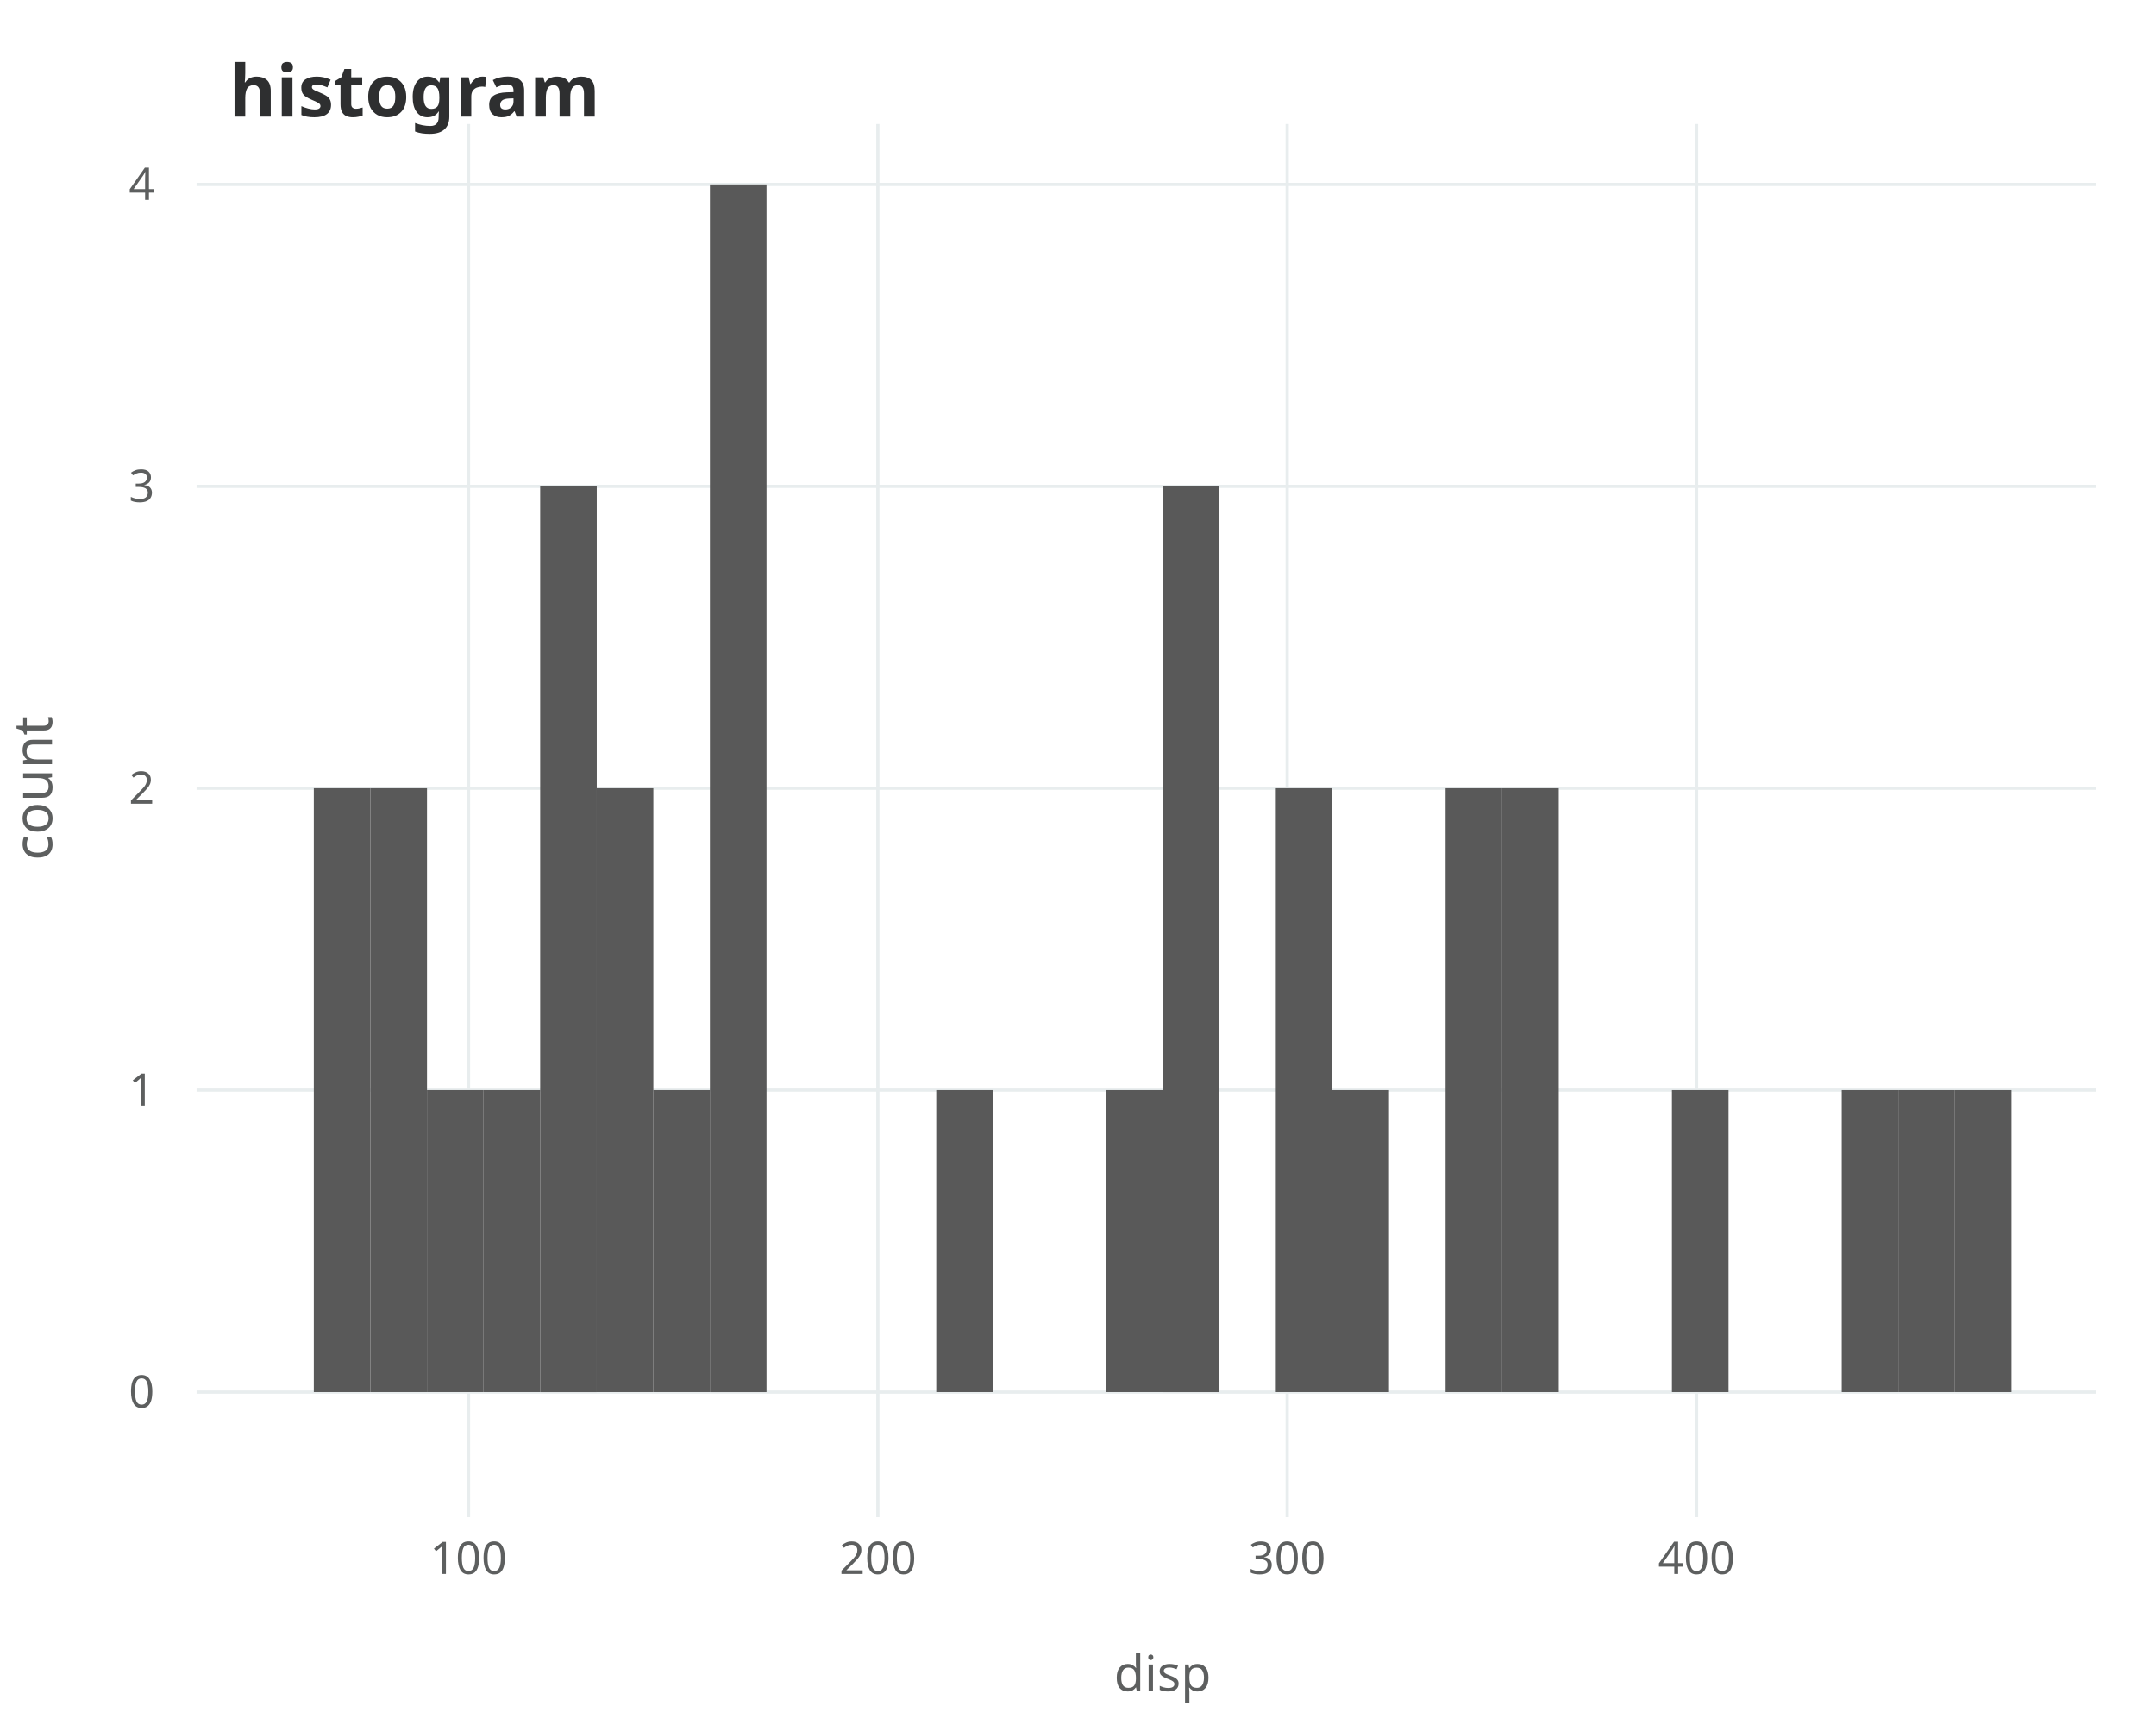
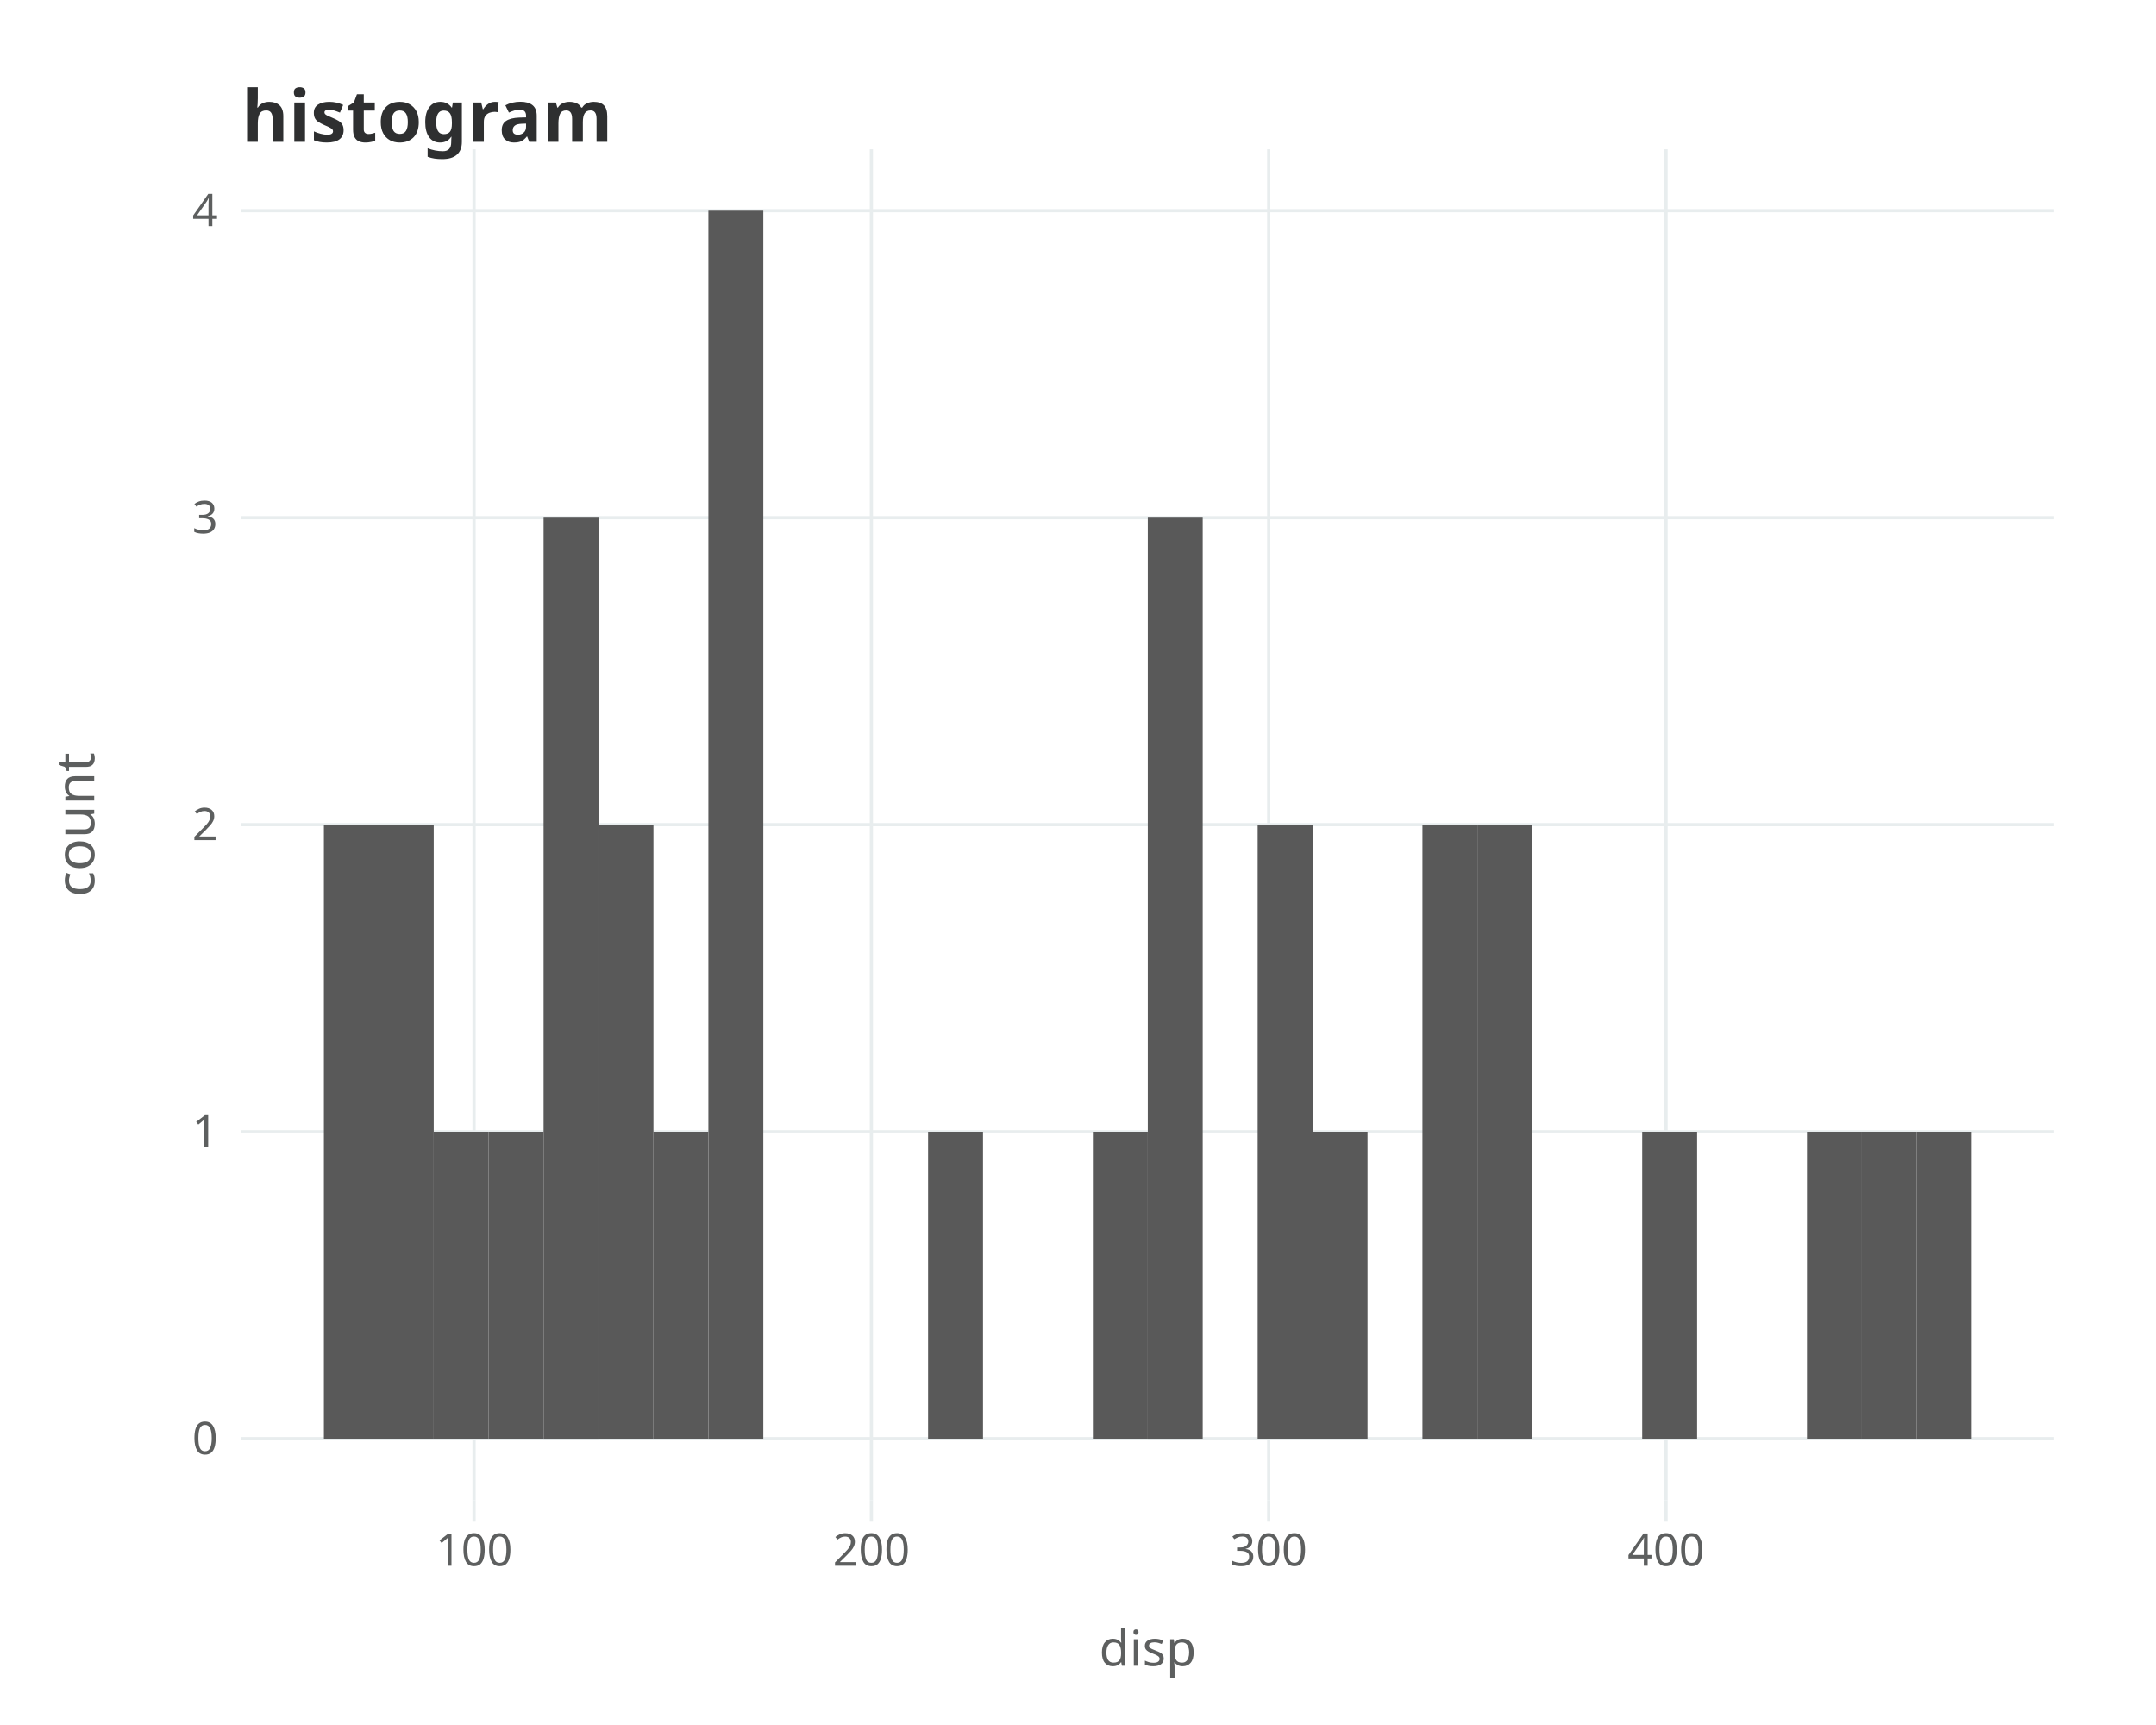
<svg xmlns="http://www.w3.org/2000/svg" class="svglite" data-engine-version="2.0" width="720.00pt" height="576.00pt" viewBox="0 0 720.00 576.00">
  <defs>
    <style type="text/css">
    .svglite line, .svglite polyline, .svglite polygon, .svglite path, .svglite rect, .svglite circle {
      fill: none;
      stroke: #000000;
      stroke-linecap: round;
      stroke-linejoin: round;
      stroke-miterlimit: 10.00;
    }
  </style>
  </defs>
  <rect width="100%" height="100%" style="stroke: none; fill: #FFFFFF;" />
  <defs>
    <clipPath id="cpMC4wMHw3MjAuMDB8MC4wMHw1NzYuMDA=">
      <rect x="0.00" y="0.00" width="720.00" height="576.00" />
    </clipPath>
  </defs>
  <g clip-path="url(#cpMC4wMHw3MjAuMDB8MC4wMHw1NzYuMDA=)">
-     <rect x="0.00" y="0.00" width="720.00" height="576.00" style="stroke-width: 1.45; stroke: #FFFFFF; fill: #FFFFFF;" />
+     <rect x="0" y="0.00" width="720.00" height="576.00" style="stroke-width: 1.45; stroke: #FFFFFF; fill: #FFFFFF;" />
  </g>
  <defs>
-     <clipPath id="cpNzYuNDV8NzAwLjA3fDQxLjQyfDQ4NS4wMA==">
-       <rect x="76.45" y="41.42" width="623.62" height="443.57" />
+     <clipPath id="cpODAuNjR8Njg1Ljk4fDQ5Ljg1fDUwMC45MA==">
+       <rect x="80.64" y="49.85" width="605.34" height="451.05" />
    </clipPath>
  </defs>
-   <g clip-path="url(#cpNzYuNDV8NzAwLjA3fDQxLjQyfDQ4NS4wMA==)">
-     <polyline points="76.45,464.83 700.07,464.83 " style="stroke-width: 1.07; stroke: #E8EDEE; stroke-linecap: butt;" />
-     <polyline points="76.45,364.02 700.07,364.02 " style="stroke-width: 1.07; stroke: #E8EDEE; stroke-linecap: butt;" />
-     <polyline points="76.45,263.21 700.07,263.21 " style="stroke-width: 1.07; stroke: #E8EDEE; stroke-linecap: butt;" />
-     <polyline points="76.45,162.40 700.07,162.40 " style="stroke-width: 1.07; stroke: #E8EDEE; stroke-linecap: butt;" />
-     <polyline points="76.45,61.59 700.07,61.59 " style="stroke-width: 1.07; stroke: #E8EDEE; stroke-linecap: butt;" />
-     <polyline points="156.46,485.00 156.46,41.42 " style="stroke-width: 1.07; stroke: #E8EDEE; stroke-linecap: butt;" />
-     <polyline points="293.16,485.00 293.16,41.42 " style="stroke-width: 1.07; stroke: #E8EDEE; stroke-linecap: butt;" />
-     <polyline points="429.86,485.00 429.86,41.42 " style="stroke-width: 1.07; stroke: #E8EDEE; stroke-linecap: butt;" />
-     <polyline points="566.56,485.00 566.56,41.42 " style="stroke-width: 1.07; stroke: #E8EDEE; stroke-linecap: butt;" />
-     <rect x="104.80" y="263.21" width="18.90" height="201.62" style="stroke-width: 1.07; stroke: none; stroke-linecap: butt; stroke-linejoin: miter; fill: #595959;" />
-     <rect x="123.70" y="263.21" width="18.90" height="201.62" style="stroke-width: 1.07; stroke: none; stroke-linecap: butt; stroke-linejoin: miter; fill: #595959;" />
-     <rect x="142.59" y="364.02" width="18.90" height="100.81" style="stroke-width: 1.07; stroke: none; stroke-linecap: butt; stroke-linejoin: miter; fill: #595959;" />
-     <rect x="161.49" y="364.02" width="18.90" height="100.81" style="stroke-width: 1.07; stroke: none; stroke-linecap: butt; stroke-linejoin: miter; fill: #595959;" />
-     <rect x="180.39" y="162.40" width="18.90" height="302.44" style="stroke-width: 1.07; stroke: none; stroke-linecap: butt; stroke-linejoin: miter; fill: #595959;" />
-     <rect x="199.29" y="263.21" width="18.90" height="201.62" style="stroke-width: 1.07; stroke: none; stroke-linecap: butt; stroke-linejoin: miter; fill: #595959;" />
-     <rect x="218.18" y="364.02" width="18.90" height="100.81" style="stroke-width: 1.07; stroke: none; stroke-linecap: butt; stroke-linejoin: miter; fill: #595959;" />
-     <rect x="237.08" y="61.59" width="18.90" height="403.25" style="stroke-width: 1.07; stroke: none; stroke-linecap: butt; stroke-linejoin: miter; fill: #595959;" />
-     <rect x="255.98" y="464.83" width="18.90" height="0.00" style="stroke-width: 1.07; stroke: none; stroke-linecap: butt; stroke-linejoin: miter; fill: #595959;" />
-     <rect x="274.88" y="464.83" width="18.90" height="0.00" style="stroke-width: 1.07; stroke: none; stroke-linecap: butt; stroke-linejoin: miter; fill: #595959;" />
-     <rect x="293.78" y="464.83" width="18.90" height="0.00" style="stroke-width: 1.07; stroke: none; stroke-linecap: butt; stroke-linejoin: miter; fill: #595959;" />
-     <rect x="312.67" y="364.02" width="18.90" height="100.81" style="stroke-width: 1.07; stroke: none; stroke-linecap: butt; stroke-linejoin: miter; fill: #595959;" />
-     <rect x="331.57" y="464.83" width="18.90" height="0.00" style="stroke-width: 1.07; stroke: none; stroke-linecap: butt; stroke-linejoin: miter; fill: #595959;" />
-     <rect x="350.47" y="464.83" width="18.90" height="0.00" style="stroke-width: 1.07; stroke: none; stroke-linecap: butt; stroke-linejoin: miter; fill: #595959;" />
-     <rect x="369.37" y="364.02" width="18.90" height="100.81" style="stroke-width: 1.07; stroke: none; stroke-linecap: butt; stroke-linejoin: miter; fill: #595959;" />
-     <rect x="388.26" y="162.40" width="18.90" height="302.44" style="stroke-width: 1.07; stroke: none; stroke-linecap: butt; stroke-linejoin: miter; fill: #595959;" />
-     <rect x="407.16" y="464.83" width="18.90" height="0.00" style="stroke-width: 1.07; stroke: none; stroke-linecap: butt; stroke-linejoin: miter; fill: #595959;" />
-     <rect x="426.06" y="263.21" width="18.90" height="201.62" style="stroke-width: 1.07; stroke: none; stroke-linecap: butt; stroke-linejoin: miter; fill: #595959;" />
-     <rect x="444.96" y="364.02" width="18.90" height="100.81" style="stroke-width: 1.07; stroke: none; stroke-linecap: butt; stroke-linejoin: miter; fill: #595959;" />
-     <rect x="463.85" y="464.83" width="18.90" height="0.00" style="stroke-width: 1.07; stroke: none; stroke-linecap: butt; stroke-linejoin: miter; fill: #595959;" />
-     <rect x="482.75" y="263.21" width="18.90" height="201.62" style="stroke-width: 1.07; stroke: none; stroke-linecap: butt; stroke-linejoin: miter; fill: #595959;" />
-     <rect x="501.65" y="263.21" width="18.90" height="201.62" style="stroke-width: 1.07; stroke: none; stroke-linecap: butt; stroke-linejoin: miter; fill: #595959;" />
-     <rect x="520.55" y="464.83" width="18.90" height="0.00" style="stroke-width: 1.07; stroke: none; stroke-linecap: butt; stroke-linejoin: miter; fill: #595959;" />
-     <rect x="539.44" y="464.83" width="18.90" height="0.00" style="stroke-width: 1.07; stroke: none; stroke-linecap: butt; stroke-linejoin: miter; fill: #595959;" />
-     <rect x="558.34" y="364.02" width="18.90" height="100.81" style="stroke-width: 1.07; stroke: none; stroke-linecap: butt; stroke-linejoin: miter; fill: #595959;" />
-     <rect x="577.24" y="464.83" width="18.90" height="0.00" style="stroke-width: 1.07; stroke: none; stroke-linecap: butt; stroke-linejoin: miter; fill: #595959;" />
-     <rect x="596.14" y="464.83" width="18.90" height="0.00" style="stroke-width: 1.07; stroke: none; stroke-linecap: butt; stroke-linejoin: miter; fill: #595959;" />
-     <rect x="615.04" y="364.02" width="18.90" height="100.81" style="stroke-width: 1.07; stroke: none; stroke-linecap: butt; stroke-linejoin: miter; fill: #595959;" />
-     <rect x="633.93" y="364.02" width="18.90" height="100.81" style="stroke-width: 1.07; stroke: none; stroke-linecap: butt; stroke-linejoin: miter; fill: #595959;" />
-     <rect x="652.83" y="364.02" width="18.90" height="100.81" style="stroke-width: 1.07; stroke: none; stroke-linecap: butt; stroke-linejoin: miter; fill: #595959;" />
+   <g clip-path="url(#cpODAuNjR8Njg1Ljk4fDQ5Ljg1fDUwMC45MA==)">
+     <polyline points="80.64,480.39 685.98,480.39 " style="stroke-width: 1.07; stroke: #E8EDEE; stroke-linecap: butt;" />
+     <polyline points="80.64,377.88 685.98,377.88 " style="stroke-width: 1.07; stroke: #E8EDEE; stroke-linecap: butt;" />
+     <polyline points="80.64,275.37 685.98,275.37 " style="stroke-width: 1.07; stroke: #E8EDEE; stroke-linecap: butt;" />
+     <polyline points="80.64,172.86 685.98,172.86 " style="stroke-width: 1.07; stroke: #E8EDEE; stroke-linecap: butt;" />
+     <polyline points="80.64,70.35 685.98,70.35 " style="stroke-width: 1.07; stroke: #E8EDEE; stroke-linecap: butt;" />
+     <polyline points="158.31,500.90 158.31,49.85 " style="stroke-width: 1.07; stroke: #E8EDEE; stroke-linecap: butt;" />
+     <polyline points="291.00,500.90 291.00,49.85 " style="stroke-width: 1.07; stroke: #E8EDEE; stroke-linecap: butt;" />
+     <polyline points="423.69,500.90 423.69,49.85 " style="stroke-width: 1.07; stroke: #E8EDEE; stroke-linecap: butt;" />
+     <polyline points="556.38,500.90 556.38,49.85 " style="stroke-width: 1.07; stroke: #E8EDEE; stroke-linecap: butt;" />
+     <rect x="108.16" y="275.37" width="18.34" height="205.02" style="stroke-width: 1.07; stroke: none; stroke-linecap: butt; stroke-linejoin: miter; fill: #595959;" />
+     <rect x="126.50" y="275.37" width="18.34" height="205.02" style="stroke-width: 1.07; stroke: none; stroke-linecap: butt; stroke-linejoin: miter; fill: #595959;" />
+     <rect x="144.85" y="377.88" width="18.34" height="102.51" style="stroke-width: 1.07; stroke: none; stroke-linecap: butt; stroke-linejoin: miter; fill: #595959;" />
+     <rect x="163.19" y="377.88" width="18.34" height="102.51" style="stroke-width: 1.07; stroke: none; stroke-linecap: butt; stroke-linejoin: miter; fill: #595959;" />
+     <rect x="181.53" y="172.86" width="18.34" height="307.54" style="stroke-width: 1.07; stroke: none; stroke-linecap: butt; stroke-linejoin: miter; fill: #595959;" />
+     <rect x="199.88" y="275.37" width="18.34" height="205.02" style="stroke-width: 1.07; stroke: none; stroke-linecap: butt; stroke-linejoin: miter; fill: #595959;" />
+     <rect x="218.22" y="377.88" width="18.34" height="102.51" style="stroke-width: 1.07; stroke: none; stroke-linecap: butt; stroke-linejoin: miter; fill: #595959;" />
+     <rect x="236.57" y="70.35" width="18.34" height="410.05" style="stroke-width: 1.07; stroke: none; stroke-linecap: butt; stroke-linejoin: miter; fill: #595959;" />
+     <rect x="254.91" y="480.39" width="18.34" height="0.00" style="stroke-width: 1.07; stroke: none; stroke-linecap: butt; stroke-linejoin: miter; fill: #595959;" />
+     <rect x="273.25" y="480.39" width="18.34" height="0.00" style="stroke-width: 1.07; stroke: none; stroke-linecap: butt; stroke-linejoin: miter; fill: #595959;" />
+     <rect x="291.60" y="480.39" width="18.34" height="0.00" style="stroke-width: 1.07; stroke: none; stroke-linecap: butt; stroke-linejoin: miter; fill: #595959;" />
+     <rect x="309.94" y="377.88" width="18.34" height="102.51" style="stroke-width: 1.07; stroke: none; stroke-linecap: butt; stroke-linejoin: miter; fill: #595959;" />
+     <rect x="328.28" y="480.39" width="18.34" height="0.00" style="stroke-width: 1.07; stroke: none; stroke-linecap: butt; stroke-linejoin: miter; fill: #595959;" />
+     <rect x="346.63" y="480.39" width="18.34" height="0.00" style="stroke-width: 1.07; stroke: none; stroke-linecap: butt; stroke-linejoin: miter; fill: #595959;" />
+     <rect x="364.97" y="377.88" width="18.34" height="102.51" style="stroke-width: 1.07; stroke: none; stroke-linecap: butt; stroke-linejoin: miter; fill: #595959;" />
+     <rect x="383.31" y="172.86" width="18.34" height="307.54" style="stroke-width: 1.07; stroke: none; stroke-linecap: butt; stroke-linejoin: miter; fill: #595959;" />
+     <rect x="401.66" y="480.39" width="18.34" height="0.00" style="stroke-width: 1.07; stroke: none; stroke-linecap: butt; stroke-linejoin: miter; fill: #595959;" />
+     <rect x="420.00" y="275.37" width="18.34" height="205.02" style="stroke-width: 1.07; stroke: none; stroke-linecap: butt; stroke-linejoin: miter; fill: #595959;" />
+     <rect x="438.35" y="377.88" width="18.34" height="102.51" style="stroke-width: 1.07; stroke: none; stroke-linecap: butt; stroke-linejoin: miter; fill: #595959;" />
+     <rect x="456.69" y="480.39" width="18.34" height="0.00" style="stroke-width: 1.07; stroke: none; stroke-linecap: butt; stroke-linejoin: miter; fill: #595959;" />
+     <rect x="475.03" y="275.37" width="18.34" height="205.02" style="stroke-width: 1.07; stroke: none; stroke-linecap: butt; stroke-linejoin: miter; fill: #595959;" />
+     <rect x="493.38" y="275.37" width="18.34" height="205.02" style="stroke-width: 1.07; stroke: none; stroke-linecap: butt; stroke-linejoin: miter; fill: #595959;" />
+     <rect x="511.72" y="480.39" width="18.34" height="0.00" style="stroke-width: 1.07; stroke: none; stroke-linecap: butt; stroke-linejoin: miter; fill: #595959;" />
+     <rect x="530.06" y="480.39" width="18.34" height="0.00" style="stroke-width: 1.07; stroke: none; stroke-linecap: butt; stroke-linejoin: miter; fill: #595959;" />
+     <rect x="548.41" y="377.88" width="18.34" height="102.51" style="stroke-width: 1.07; stroke: none; stroke-linecap: butt; stroke-linejoin: miter; fill: #595959;" />
+     <rect x="566.75" y="480.39" width="18.34" height="0.00" style="stroke-width: 1.07; stroke: none; stroke-linecap: butt; stroke-linejoin: miter; fill: #595959;" />
+     <rect x="585.09" y="480.39" width="18.34" height="0.00" style="stroke-width: 1.07; stroke: none; stroke-linecap: butt; stroke-linejoin: miter; fill: #595959;" />
+     <rect x="603.44" y="377.88" width="18.34" height="102.51" style="stroke-width: 1.07; stroke: none; stroke-linecap: butt; stroke-linejoin: miter; fill: #595959;" />
+     <rect x="621.78" y="377.88" width="18.34" height="102.51" style="stroke-width: 1.07; stroke: none; stroke-linecap: butt; stroke-linejoin: miter; fill: #595959;" />
+     <rect x="640.13" y="377.88" width="18.34" height="102.51" style="stroke-width: 1.07; stroke: none; stroke-linecap: butt; stroke-linejoin: miter; fill: #595959;" />
  </g>
  <g clip-path="url(#cpMC4wMHw3MjAuMDB8MC4wMHw1NzYuMDA=)">
-     <text x="47.31" y="470.00" text-anchor="middle" style="font-size: 15.00px; fill: #5D5F5F; font-family: sans;" textLength="8.34px" lengthAdjust="spacingAndGlyphs">0</text>
-     <text x="47.31" y="369.18" text-anchor="middle" style="font-size: 15.00px; fill: #5D5F5F; font-family: sans;" textLength="8.34px" lengthAdjust="spacingAndGlyphs">1</text>
-     <text x="47.31" y="268.37" text-anchor="middle" style="font-size: 15.00px; fill: #5D5F5F; font-family: sans;" textLength="8.34px" lengthAdjust="spacingAndGlyphs">2</text>
-     <text x="47.31" y="167.56" text-anchor="middle" style="font-size: 15.00px; fill: #5D5F5F; font-family: sans;" textLength="8.34px" lengthAdjust="spacingAndGlyphs">3</text>
-     <text x="47.31" y="66.75" text-anchor="middle" style="font-size: 15.00px; fill: #5D5F5F; font-family: sans;" textLength="8.34px" lengthAdjust="spacingAndGlyphs">4</text>
-     <polyline points="65.65,464.83 76.45,464.83 " style="stroke-width: 1.07; stroke: #E8EDEE; stroke-linecap: butt;" />
-     <polyline points="65.65,364.02 76.45,364.02 " style="stroke-width: 1.07; stroke: #E8EDEE; stroke-linecap: butt;" />
-     <polyline points="65.65,263.21 76.45,263.21 " style="stroke-width: 1.07; stroke: #E8EDEE; stroke-linecap: butt;" />
-     <polyline points="65.65,162.40 76.45,162.40 " style="stroke-width: 1.07; stroke: #E8EDEE; stroke-linecap: butt;" />
-     <polyline points="65.65,61.59 76.45,61.59 " style="stroke-width: 1.07; stroke: #E8EDEE; stroke-linecap: butt;" />
-     <polyline points="156.46,506.60 156.46,485.00 " style="stroke-width: 1.07; stroke: #E8EDEE; stroke-linecap: butt;" />
-     <polyline points="293.16,506.60 293.16,485.00 " style="stroke-width: 1.07; stroke: #E8EDEE; stroke-linecap: butt;" />
-     <polyline points="429.86,506.60 429.86,485.00 " style="stroke-width: 1.07; stroke: #E8EDEE; stroke-linecap: butt;" />
-     <polyline points="566.56,506.60 566.56,485.00 " style="stroke-width: 1.07; stroke: #E8EDEE; stroke-linecap: butt;" />
-     <text x="156.46" y="525.56" text-anchor="middle" style="font-size: 15.00px; fill: #5D5F5F; font-family: sans;" textLength="25.03px" lengthAdjust="spacingAndGlyphs">100</text>
-     <text x="293.16" y="525.56" text-anchor="middle" style="font-size: 15.00px; fill: #5D5F5F; font-family: sans;" textLength="25.03px" lengthAdjust="spacingAndGlyphs">200</text>
-     <text x="429.86" y="525.56" text-anchor="middle" style="font-size: 15.00px; fill: #5D5F5F; font-family: sans;" textLength="25.03px" lengthAdjust="spacingAndGlyphs">300</text>
-     <text x="566.56" y="525.56" text-anchor="middle" style="font-size: 15.00px; fill: #5D5F5F; font-family: sans;" textLength="25.03px" lengthAdjust="spacingAndGlyphs">400</text>
-     <text x="388.26" y="564.64" text-anchor="middle" style="font-size: 16.50px; fill: #5D5F5F; font-family: sans;" textLength="30.27px" lengthAdjust="spacingAndGlyphs">disp</text>
-     <text transform="translate(17.37,263.21) rotate(-90)" text-anchor="middle" style="font-size: 18.00px; fill: #5D5F5F; font-family: sans;" textLength="44.04px" lengthAdjust="spacingAndGlyphs">count</text>
-     <text x="76.45" y="38.93" style="font-size: 24.00px; font-weight: bold; fill: #2E2F30; font-family: sans;" textLength="105.39px" lengthAdjust="spacingAndGlyphs">histogram</text>
+     <text x="68.48" y="485.56" text-anchor="middle" style="font-size: 15.00px; fill: #5D5F5F; font-family: sans;" textLength="8.34px" lengthAdjust="spacingAndGlyphs">0</text>
+     <text x="68.48" y="383.04" text-anchor="middle" style="font-size: 15.00px; fill: #5D5F5F; font-family: sans;" textLength="8.34px" lengthAdjust="spacingAndGlyphs">1</text>
+     <text x="68.48" y="280.53" text-anchor="middle" style="font-size: 15.00px; fill: #5D5F5F; font-family: sans;" textLength="8.34px" lengthAdjust="spacingAndGlyphs">2</text>
+     <text x="68.48" y="178.02" text-anchor="middle" style="font-size: 15.00px; fill: #5D5F5F; font-family: sans;" textLength="8.34px" lengthAdjust="spacingAndGlyphs">3</text>
+     <text x="68.48" y="75.51" text-anchor="middle" style="font-size: 15.00px; fill: #5D5F5F; font-family: sans;" textLength="8.34px" lengthAdjust="spacingAndGlyphs">4</text>
+     <polyline points="158.31,508.10 158.31,500.90 " style="stroke-width: 1.07; stroke: #E8EDEE; stroke-linecap: butt;" />
+     <polyline points="291.00,508.10 291.00,500.90 " style="stroke-width: 1.07; stroke: #E8EDEE; stroke-linecap: butt;" />
+     <polyline points="423.69,508.10 423.69,500.90 " style="stroke-width: 1.07; stroke: #E8EDEE; stroke-linecap: butt;" />
+     <polyline points="556.38,508.10 556.38,500.90 " style="stroke-width: 1.07; stroke: #E8EDEE; stroke-linecap: butt;" />
+     <text x="158.31" y="522.81" text-anchor="middle" style="font-size: 15.00px; fill: #5D5F5F; font-family: sans;" textLength="25.03px" lengthAdjust="spacingAndGlyphs">100</text>
+     <text x="291.00" y="522.81" text-anchor="middle" style="font-size: 15.00px; fill: #5D5F5F; font-family: sans;" textLength="25.03px" lengthAdjust="spacingAndGlyphs">200</text>
+     <text x="423.69" y="522.81" text-anchor="middle" style="font-size: 15.00px; fill: #5D5F5F; font-family: sans;" textLength="25.03px" lengthAdjust="spacingAndGlyphs">300</text>
+     <text x="556.38" y="522.81" text-anchor="middle" style="font-size: 15.00px; fill: #5D5F5F; font-family: sans;" textLength="25.03px" lengthAdjust="spacingAndGlyphs">400</text>
+     <text x="383.31" y="556.22" text-anchor="middle" style="font-size: 16.50px; fill: #5D5F5F; font-family: sans;" textLength="30.27px" lengthAdjust="spacingAndGlyphs">disp</text>
+     <text transform="translate(31.46,275.37) rotate(-90)" text-anchor="middle" style="font-size: 18.00px; fill: #5D5F5F; font-family: sans;" textLength="44.04px" lengthAdjust="spacingAndGlyphs">count</text>
+     <text x="80.64" y="47.35" style="font-size: 24.00px; font-weight: bold; fill: #2E2F30; font-family: sans;" textLength="105.39px" lengthAdjust="spacingAndGlyphs">histogram</text>
  </g>
</svg>
